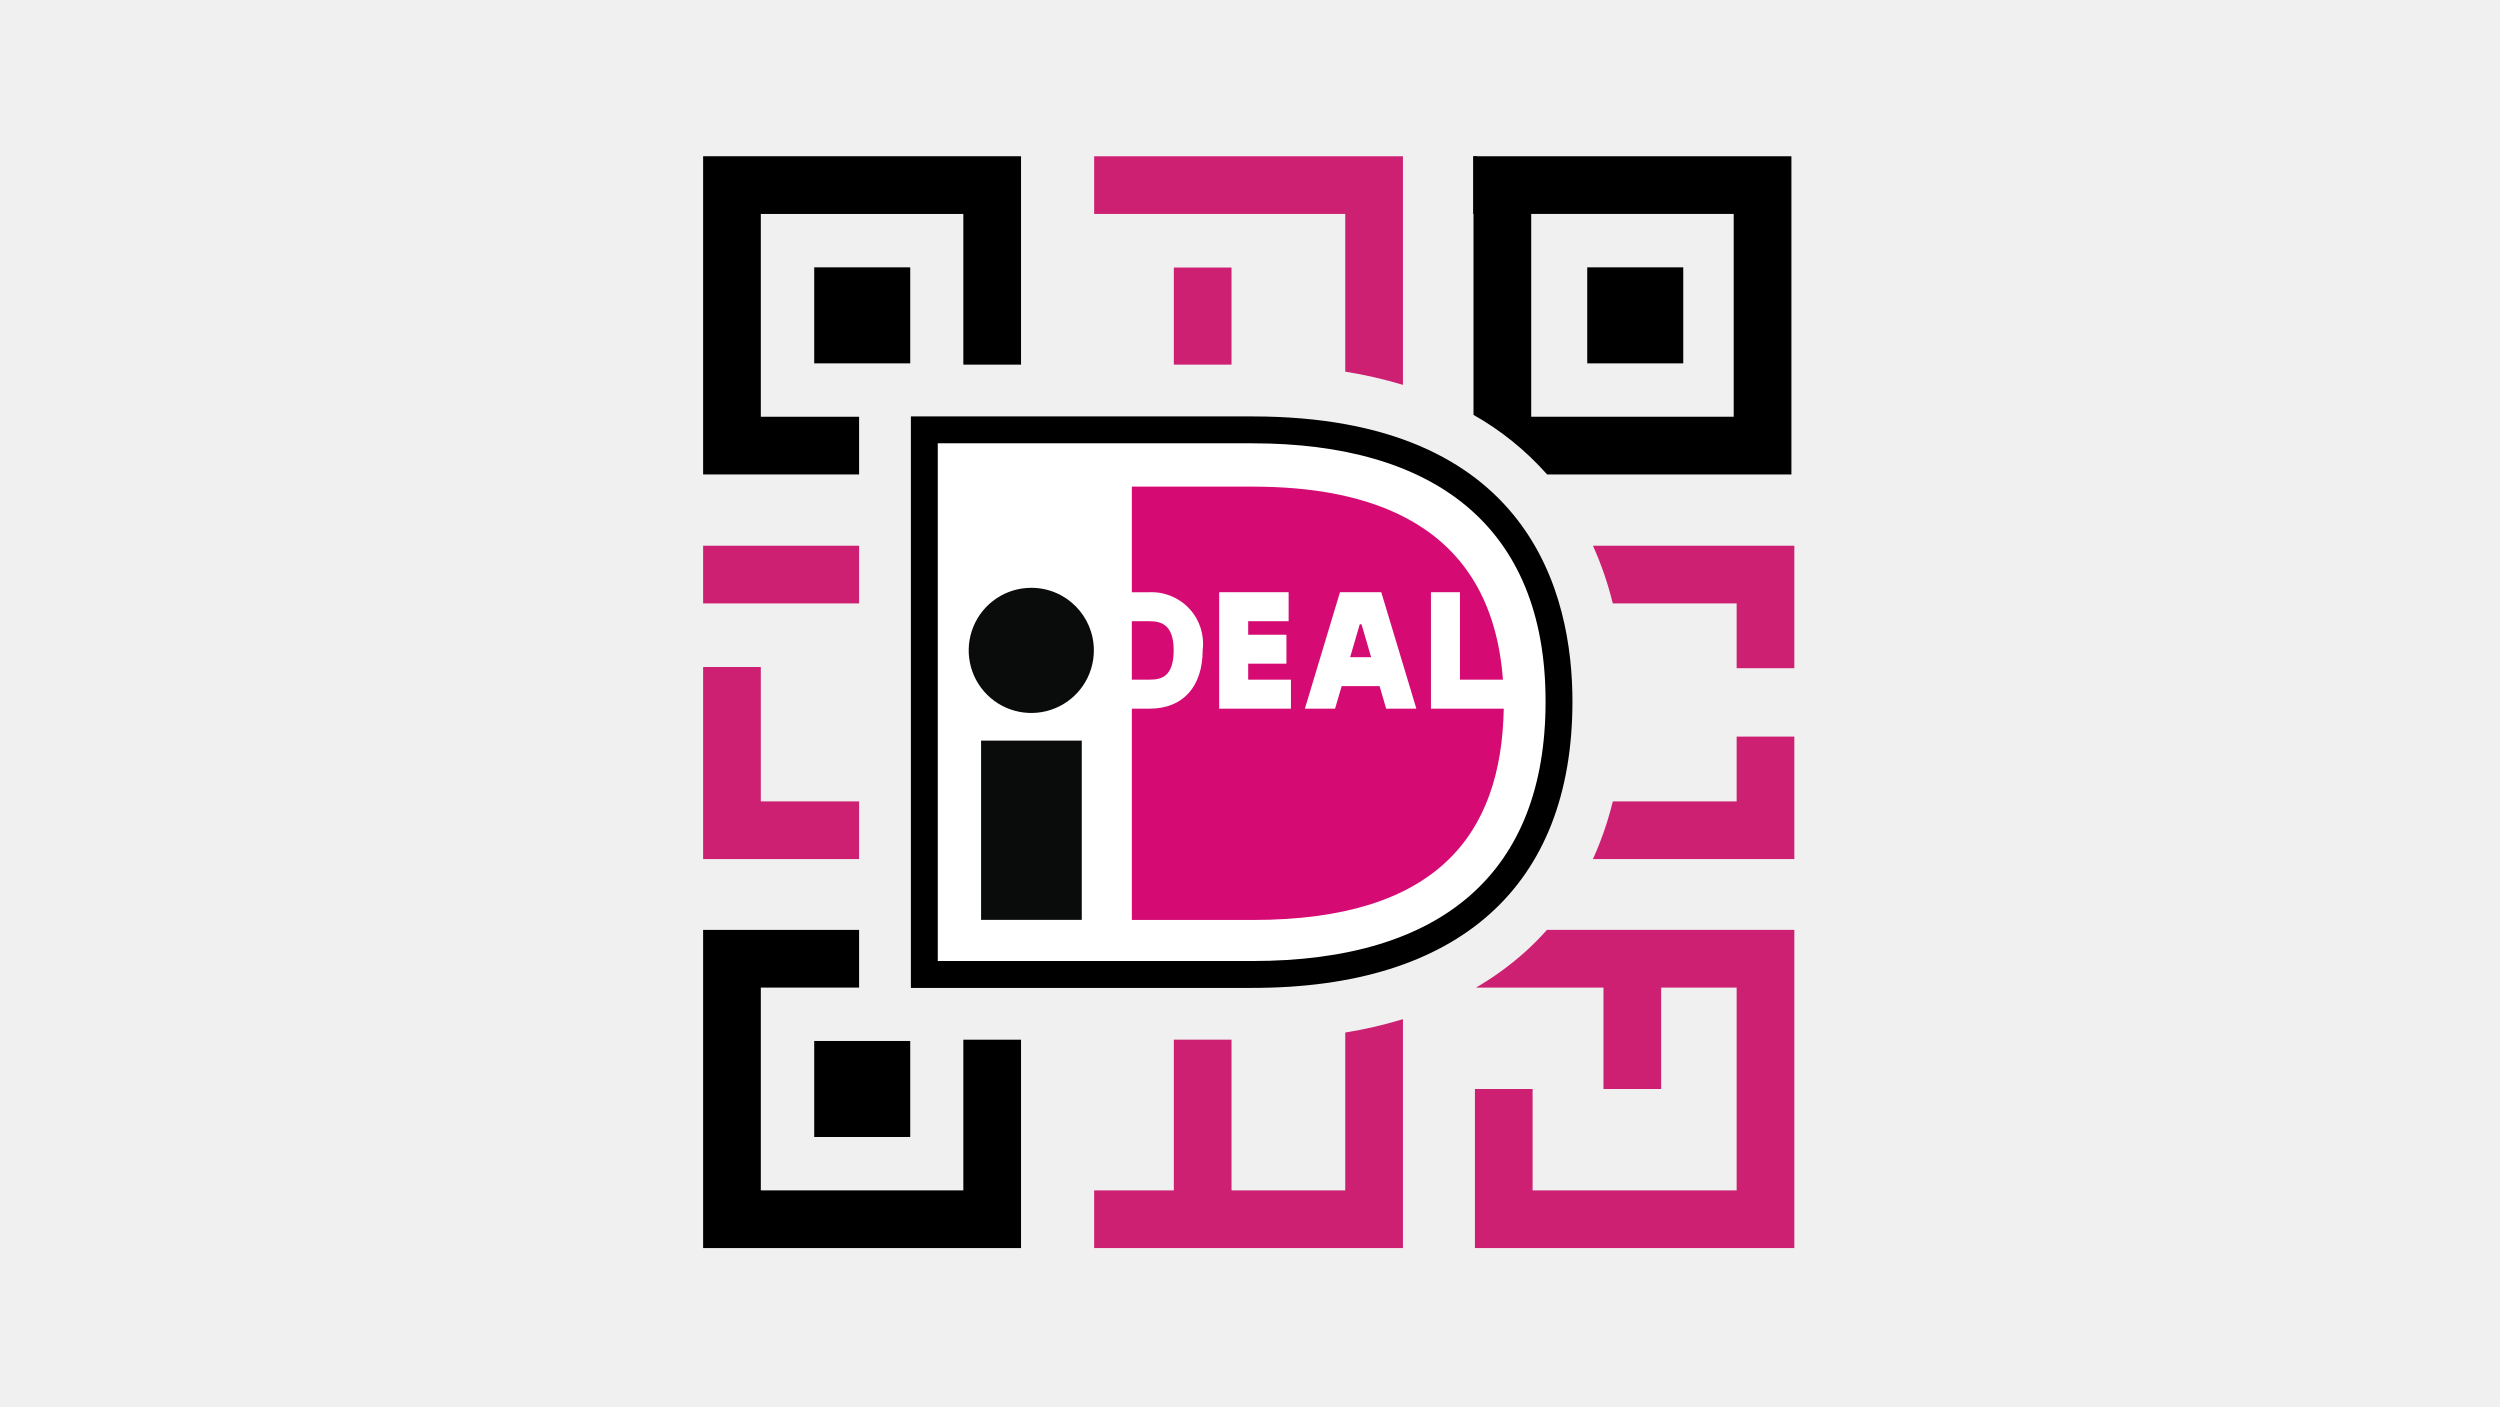
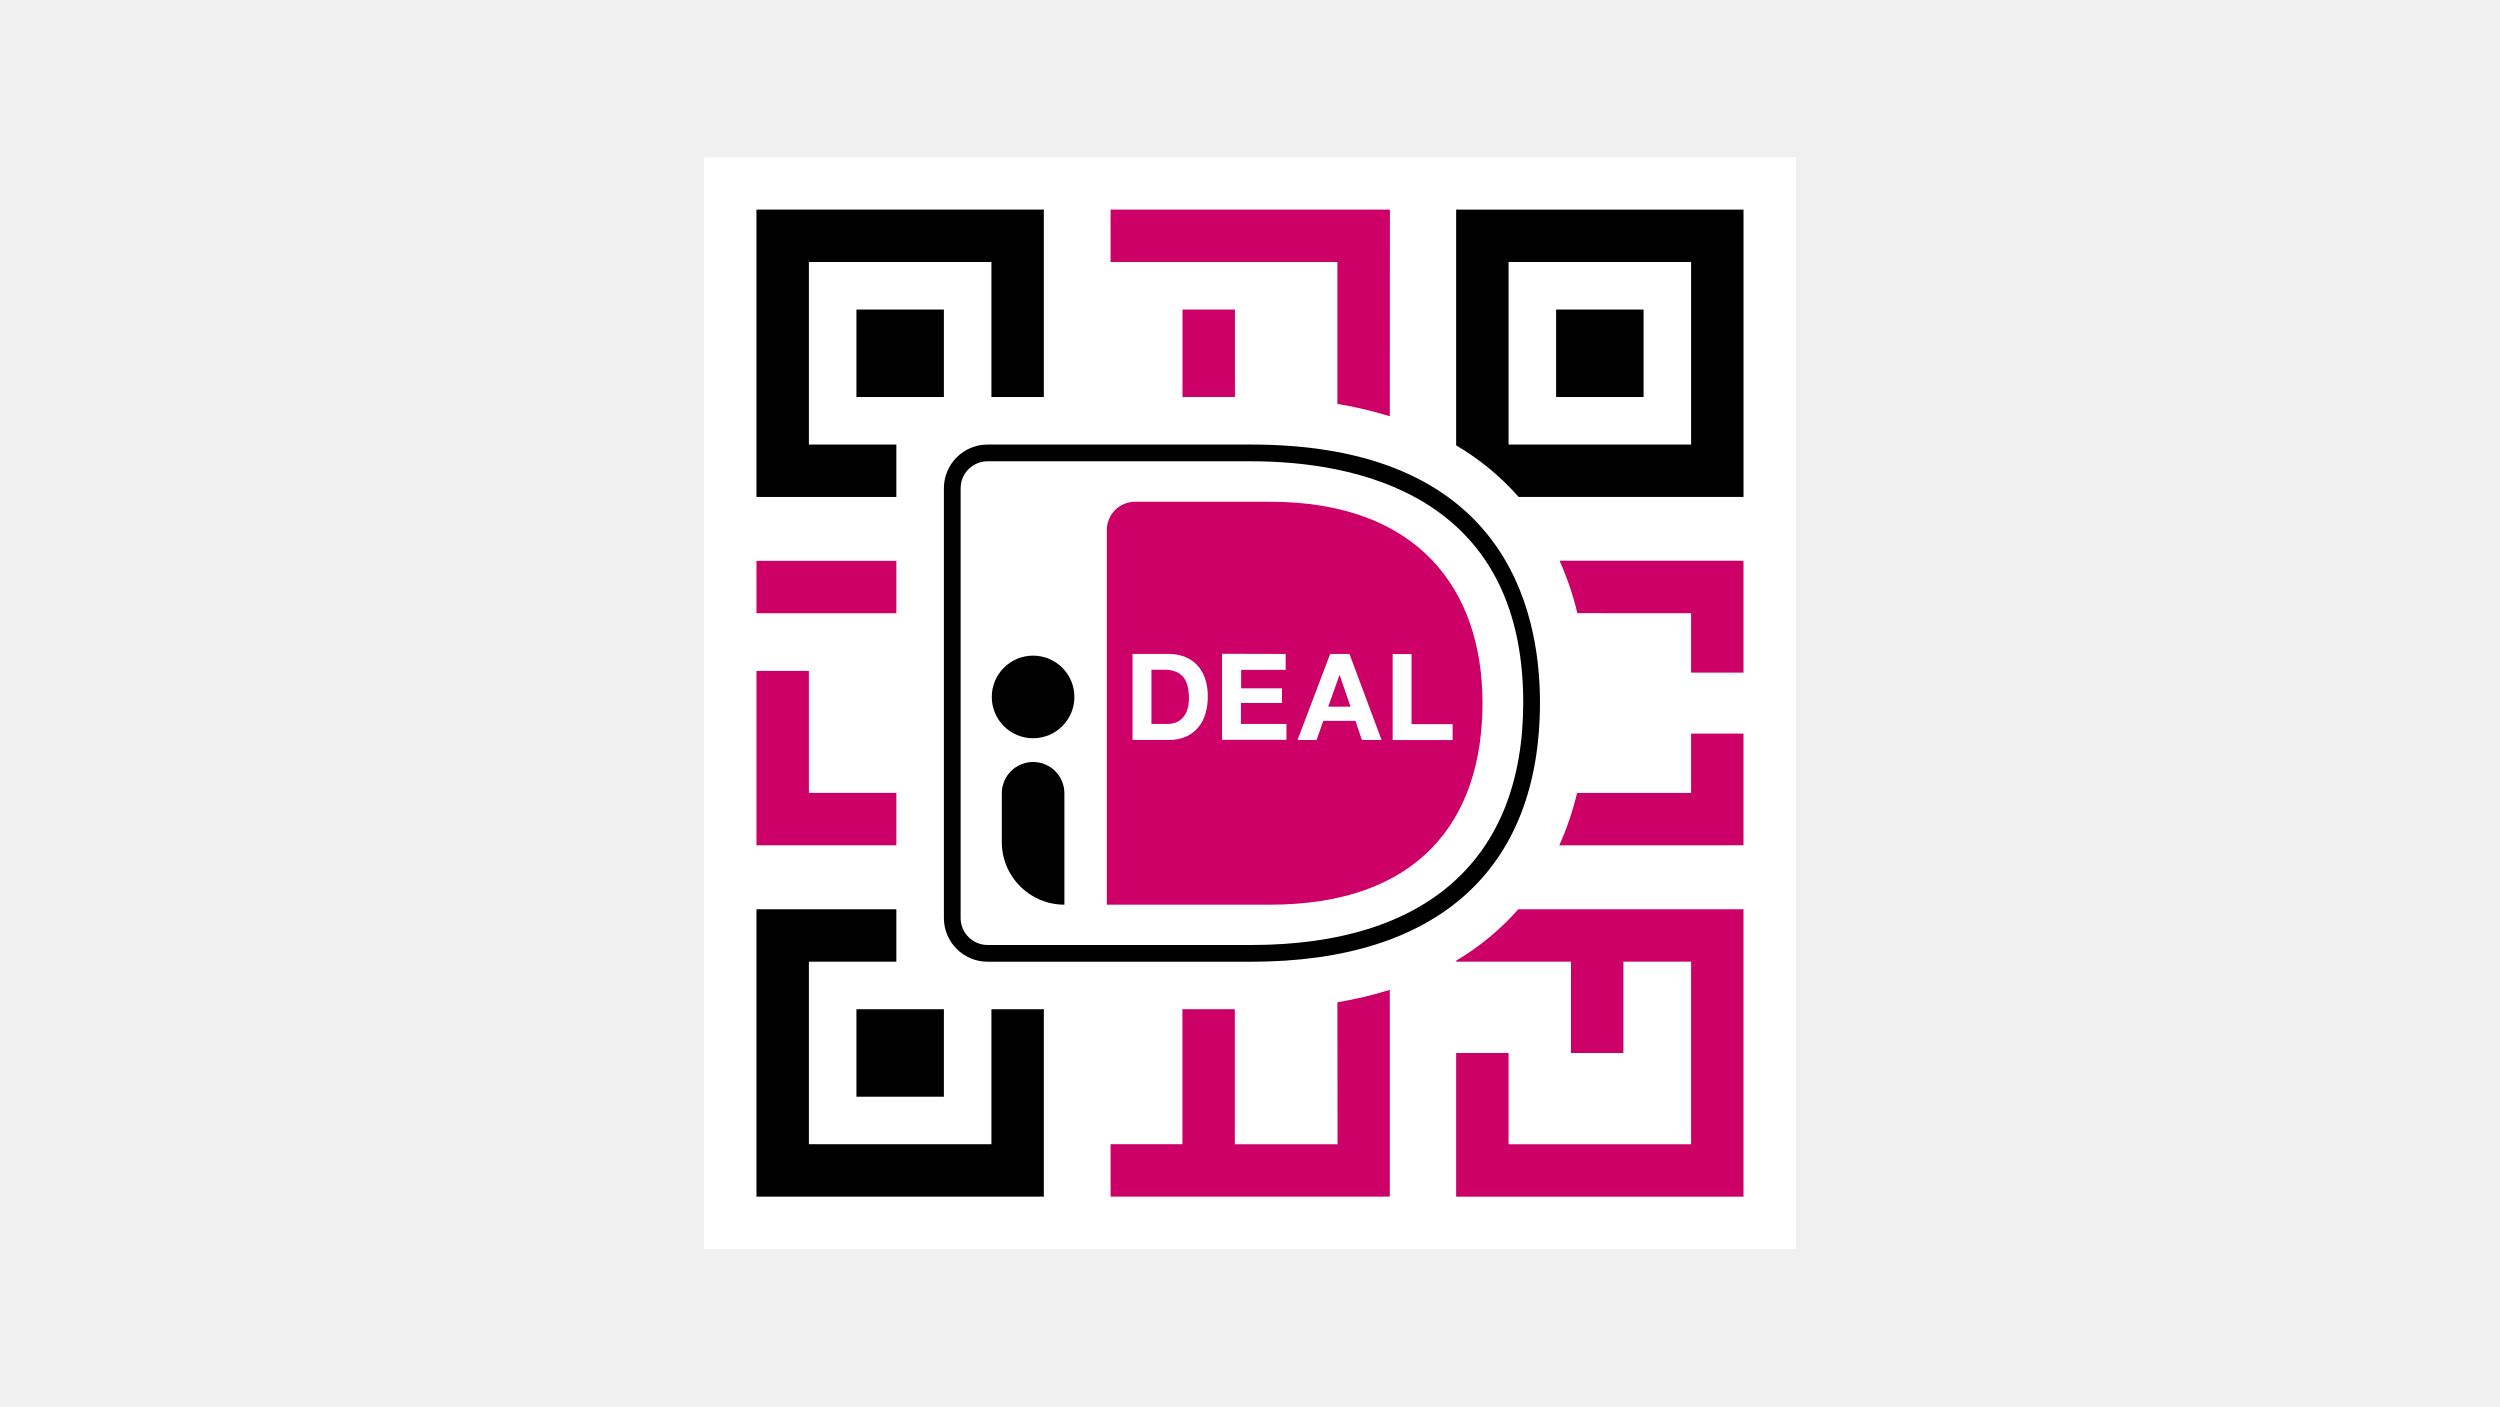
- <svg xmlns="http://www.w3.org/2000/svg" width="640" height="360" viewBox="0 0 640 360">
-   <g fill="none" fill-rule="evenodd" transform="translate(180 40)">
-     <path fill="#CD2073" d="M279.351 148.57L279.351 179.924 227.78 179.924C228.399 178.579 228.98 177.208 229.524 175.814 230.878 172.339 232 168.779 232.883 165.156L264.582 165.156 264.582 148.57 279.351 148.57zM279.351 99.707L279.351 131.058 264.582 131.058 264.582 114.476 232.874 114.476C231.636 109.407 229.935 104.464 227.792 99.707L279.351 99.707zM179.152 220.906L179.152 279.508 100.105 279.508 100.105 264.739 120.502 264.739 120.502 226.163 135.271 226.163 135.271 264.739 164.383 264.739 164.383 224.328C169.378 223.524 174.312 222.38 179.152 220.906L179.152 220.906zM279.351 198.052L279.351 279.508 197.579 279.508 197.579 238.78 212.348 238.78 212.348 264.739 264.582 264.739 264.582 212.821 245.259 212.821 245.259 238.78 230.487 238.78 230.487 212.821 197.895 212.821 197.895 212.791C202.298 210.236 206.432 207.242 210.232 203.856 212.269 202.034 214.198 200.097 216.011 198.052L279.351 198.052z" />
-     <rect width="39.928" height="14.769" y="99.707" fill="#CD2073" fill-rule="nonzero" />
-     <polygon fill="#CD2073" points="39.928 165.158 39.928 179.924 0 179.924 0 130.756 14.766 130.756 14.766 165.158" />
-     <polygon fill="#000" fill-rule="nonzero" points="66.614 226.163 66.614 264.739 14.769 264.739 14.769 212.821 39.928 212.821 39.928 198.052 0 198.052 0 279.508 81.383 279.508 81.383 226.163" />
-     <rect width="24.58" height="24.58" x="28.439" y="226.489" fill="#000" fill-rule="nonzero" />
-     <polygon fill="#000" fill-rule="nonzero" points="28.439 28.44 53.018 28.44 53.018 53.019 28.439 53.019" transform="rotate(90 40.729 40.73)" />
-     <polygon fill="#000" fill-rule="nonzero" points="0 0 0 81.458 39.928 81.458 39.928 66.689 14.769 66.689 14.769 14.772 66.614 14.772 66.614 53.345 81.383 53.345 81.383 0" />
-     <rect width="1" height="14.772" x="197.144" fill="#000" fill-rule="nonzero" />
-     <polygon fill="#000" fill-rule="nonzero" points="226.333 28.44 250.912 28.44 250.912 53.019 226.333 53.019" transform="rotate(90 238.622 40.73)" />
-     <path fill="#000" fill-rule="nonzero" d="M197.219,0 L197.219,66.213 C204.302,70.213 210.668,75.365 216.056,81.458 L278.602,81.458 L278.602,0 L197.219,0 Z M263.83,66.689 L211.988,66.689 L211.988,14.772 L263.83,14.772 L263.83,66.689 Z" />
-     <path fill="#CD2073" d="M179.152,0 L179.152,58.523 C174.311,57.066 169.377,55.938 164.383,55.146 L164.383,14.772 L100.105,14.772 L100.105,0 L179.152,0 Z" />
-     <rect width="14.769" height="24.854" x="120.502" y="28.491" fill="#CD2073" fill-rule="nonzero" />
-     <g transform="translate(52.3 63.923)">
-       <path fill="#FFF" d="M163.37,75.661 C163.37,119.449 136.919,142.1 88.291,142.1 L7.768,142.1 L7.768,9.56 L88.291,9.56 C134.698,9.56 163.37,30.663 163.37,75.661 Z" />
-       <path fill="#000" fill-rule="nonzero" d="M88.291,2.682 L0.888,2.682 L0.888,148.98 L88.291,148.98 C141.144,148.98 170.247,122.943 170.247,75.661 C170.247,48.41 159.601,2.682 88.291,2.682 Z M7.768,142.1 L7.768,9.56 L88.291,9.56 C134.698,9.56 163.37,30.663 163.37,75.661 C163.37,119.448 136.919,142.1 88.291,142.1 L7.768,142.1 Z" />
-       <polygon fill="#0A0C0B" points="18.857 131.564 44.635 131.564 44.635 85.674 18.857 85.674" />
-       <path fill="#0A0C0B" d="M47.73,62.576 C47.731,69.056 43.828,74.899 37.841,77.379 C31.854,79.859 24.962,78.488 20.38,73.906 C15.798,69.324 14.427,62.432 16.907,56.446 C19.388,50.459 25.23,46.555 31.71,46.556 C40.558,46.557 47.73,53.729 47.73,62.576 L47.73,62.576 Z" />
-       <path fill="#D50A73" d="M57.447,55.112 L57.447,70.067 L62.038,70.067 C65.218,70.067 68.156,69.148 68.156,62.472 C68.156,55.948 64.887,55.112 62.038,55.112 L57.447,55.112 Z M134.022,47.674 L141.447,47.674 L141.447,70.067 L152.451,70.067 C149.433,29.434 117.468,20.655 88.422,20.655 L57.454,20.655 L57.454,47.689 L62.038,47.689 C65.894,47.551 69.616,49.11 72.223,51.955 C74.83,54.799 76.06,58.643 75.587,62.472 C75.587,71.878 70.52,77.492 62.038,77.492 L57.454,77.492 L57.454,131.586 L88.422,131.586 C135.647,131.586 152.081,109.655 152.662,77.492 L134.022,77.492 L134.022,47.674 Z M113.333,64.312 L118.705,64.312 L116.249,55.882 L115.803,55.882 L113.333,64.312 Z M101.746,77.501 L110.738,47.672 L121.302,47.672 L130.291,77.501 L122.561,77.501 L120.876,71.73 L111.163,71.73 L109.473,77.501 L101.746,77.501 Z M98.18,70.067 L98.18,77.492 L79.81,77.492 L79.81,47.685 L97.587,47.685 L97.587,55.107 L87.236,55.107 L87.236,58.562 L97.025,58.562 L97.025,65.982 L87.236,65.982 L87.236,70.068 L98.18,70.067 Z" />
-     </g>
+ <svg xmlns="http://www.w3.org/2000/svg" id="svg928" version="1.1" viewBox="0 0 480.006 270.003" height="360" width="640">
+   <defs id="defs880">
+     <style id="style878">.a{fill:#fff;}.b{fill:#c06;}</style>
+   </defs>
+   <g transform="matrix(0.5697031,0,0,0.5697031,135.1862,30.18488)" id="g1123">
+     <rect class="a" width="367.97" height="367.97" id="rect882" x="0" y="0" />
+     <path class="b" d="m 350.31,231.9 v -37.65 h -17.67 v 20 h -38.41 a 101.46,101.46 0 0 1 -6,17.66 z" id="path884" />
+     <path class="b" d="m 332.64,153.69 v 20 h 17.67 V 136 h -62 a 99.74,99.74 0 0 1 6,17.66 z" id="path886" />
+     <polygon class="b" points="35.32,173.13 17.65,173.13 17.65,231.9 64.8,231.9 64.8,214.24 35.32,214.24 " id="polygon888" />
+     <polygon points="17.65,114.5 64.8,114.5 64.8,96.84 35.32,96.84 35.32,35.32 96.84,35.32 96.84,80.82 114.5,80.82 114.5,17.65 17.65,17.65 " id="polygon890" />
+     <polygon points="114.5,350.31 114.5,287.15 96.84,287.15 96.84,332.64 35.32,332.64 35.32,271.13 64.8,271.13 64.8,253.46 17.65,253.46 17.65,350.31 " id="polygon892" />
+     <path d="m 274.53,114.5 h 75.78 V 17.65 h -96.85 v 79.46 a 86.58,86.58 0 0 1 21.07,17.39 z m -3.4,-79.18 h 61.52 v 61.52 h -61.52 z" id="path894" />
+     <rect x="287.15" y="51.34" width="29.48" height="29.48" id="rect896" />
+     <rect x="51.34" y="51.34" width="29.48" height="29.48" id="rect898" />
+     <rect x="51.34" y="287.15" width="29.48" height="29.48" id="rect900" />
+     <path class="b" d="M 231.14,17.65 H 137 v 17.67 h 76.44 v 47.82 a 133.58,133.58 0 0 1 17.66,4.17 z" id="path902" />
+     <path class="b" d="m 213.48,332.65 h -34.61 v -45.51 h -17.66 v 45.5 H 137 v 17.66 h 94.1 v -69.68 a 135.15,135.15 0 0 1 -17.66,4.19 z" id="path904" />
+     <rect class="b" x="161.24" y="51.34" width="17.67" height="29.47" id="rect906" />
+     <rect class="b" x="17.65" y="136.03" width="47.15" height="17.66" id="rect908" />
+     <path class="b" d="m 274.4,253.46 a 86.45,86.45 0 0 1 -20.94,17.32 v 0.35 h 38.71 v 30.76 h 17.66 v -30.76 h 22.81 v 61.52 h -61.51 v -30.76 h -17.67 v 48.42 h 96.85 v -96.85 z" id="path910" />
+     <path d="M 184.4,271.14 H 95.54 A 14.74,14.74 0 0 1 80.82,256.42 V 111.56 A 14.73,14.73 0 0 1 95.54,96.84 h 88.86 c 84.67,0 97.31,54.48 97.31,86.95 0,56.33 -34.56,87.35 -97.31,87.35 z M 95.54,102.48 a 9.09,9.09 0 0 0 -9.08,9.08 v 144.86 a 9.09,9.09 0 0 0 9.08,9.08 h 88.86 c 59.12,0 91.67,-29 91.67,-81.71 0,-70.75 -57.43,-81.31 -91.67,-81.31 z" id="path912" />
+     <path class="b" d="m 135.73,125.6 v 126.31 h 55 c 49.95,0 71.61,-28.23 71.61,-68 0,-38.14 -21.66,-67.79 -71.61,-67.79 h -45.47 a 9.53,9.53 0 0 0 -9.53,9.48 z" id="path914" />
+     <path class="a" d="m 156.63,167.41 a 15,15 0 0 1 5.21,0.89 11.41,11.41 0 0 1 4.16,2.7 12.45,12.45 0 0 1 2.76,4.46 18.17,18.17 0 0 1 1,6.29 20.18,20.18 0 0 1 -0.81,5.85 13,13 0 0 1 -2.45,4.62 11.53,11.53 0 0 1 -4.1,3.06 13.77,13.77 0 0 1 -5.78,1.12 H 144.4 v -29 z M 156.18,191 a 8.41,8.41 0 0 0 2.68,-0.44 6,6 0 0 0 2.31,-1.48 7.31,7.31 0 0 0 1.62,-2.7 11.77,11.77 0 0 0 0.61,-4.06 17.18,17.18 0 0 0 -0.42,-4 8,8 0 0 0 -1.4,-3 6.22,6.22 0 0 0 -2.58,-1.92 10.22,10.22 0 0 0 -3.95,-0.67 h -4.28 V 191 Z" id="path916" />
+     <path class="a" d="m 196,167.41 v 5.36 H 181 V 179 h 13.76 v 4.95 H 180.93 V 191 h 15.34 v 5.35 h -21.71 v -29 z" id="path918" />
+     <path class="a" d="m 217.5,167.41 10.83,29 h -6.62 l -2.19,-6.45 h -10.83 l -2.27,6.45 H 200 l 11,-29 z m 0.36,17.77 -3.65,-10.63 h -0.08 l -3.77,10.63 z" id="path920" />
+     <path class="a" d="m 238.43,167.46 v 23.61 h 13.84 v 5.36 h -20.21 v -29 z" id="path922" />
+     <path d="m 110.88,203.82 v 0 a 10.55,10.55 0 0 1 10.55,10.55 v 37.54 0 a 21.09,21.09 0 0 1 -21.09,-21.09 v -16.46 a 10.55,10.55 0 0 1 10.54,-10.54 z" id="path924" />
+     <circle cx="110.88" cy="181.9" r="13.92" id="circle926" />
  </g>
</svg>
